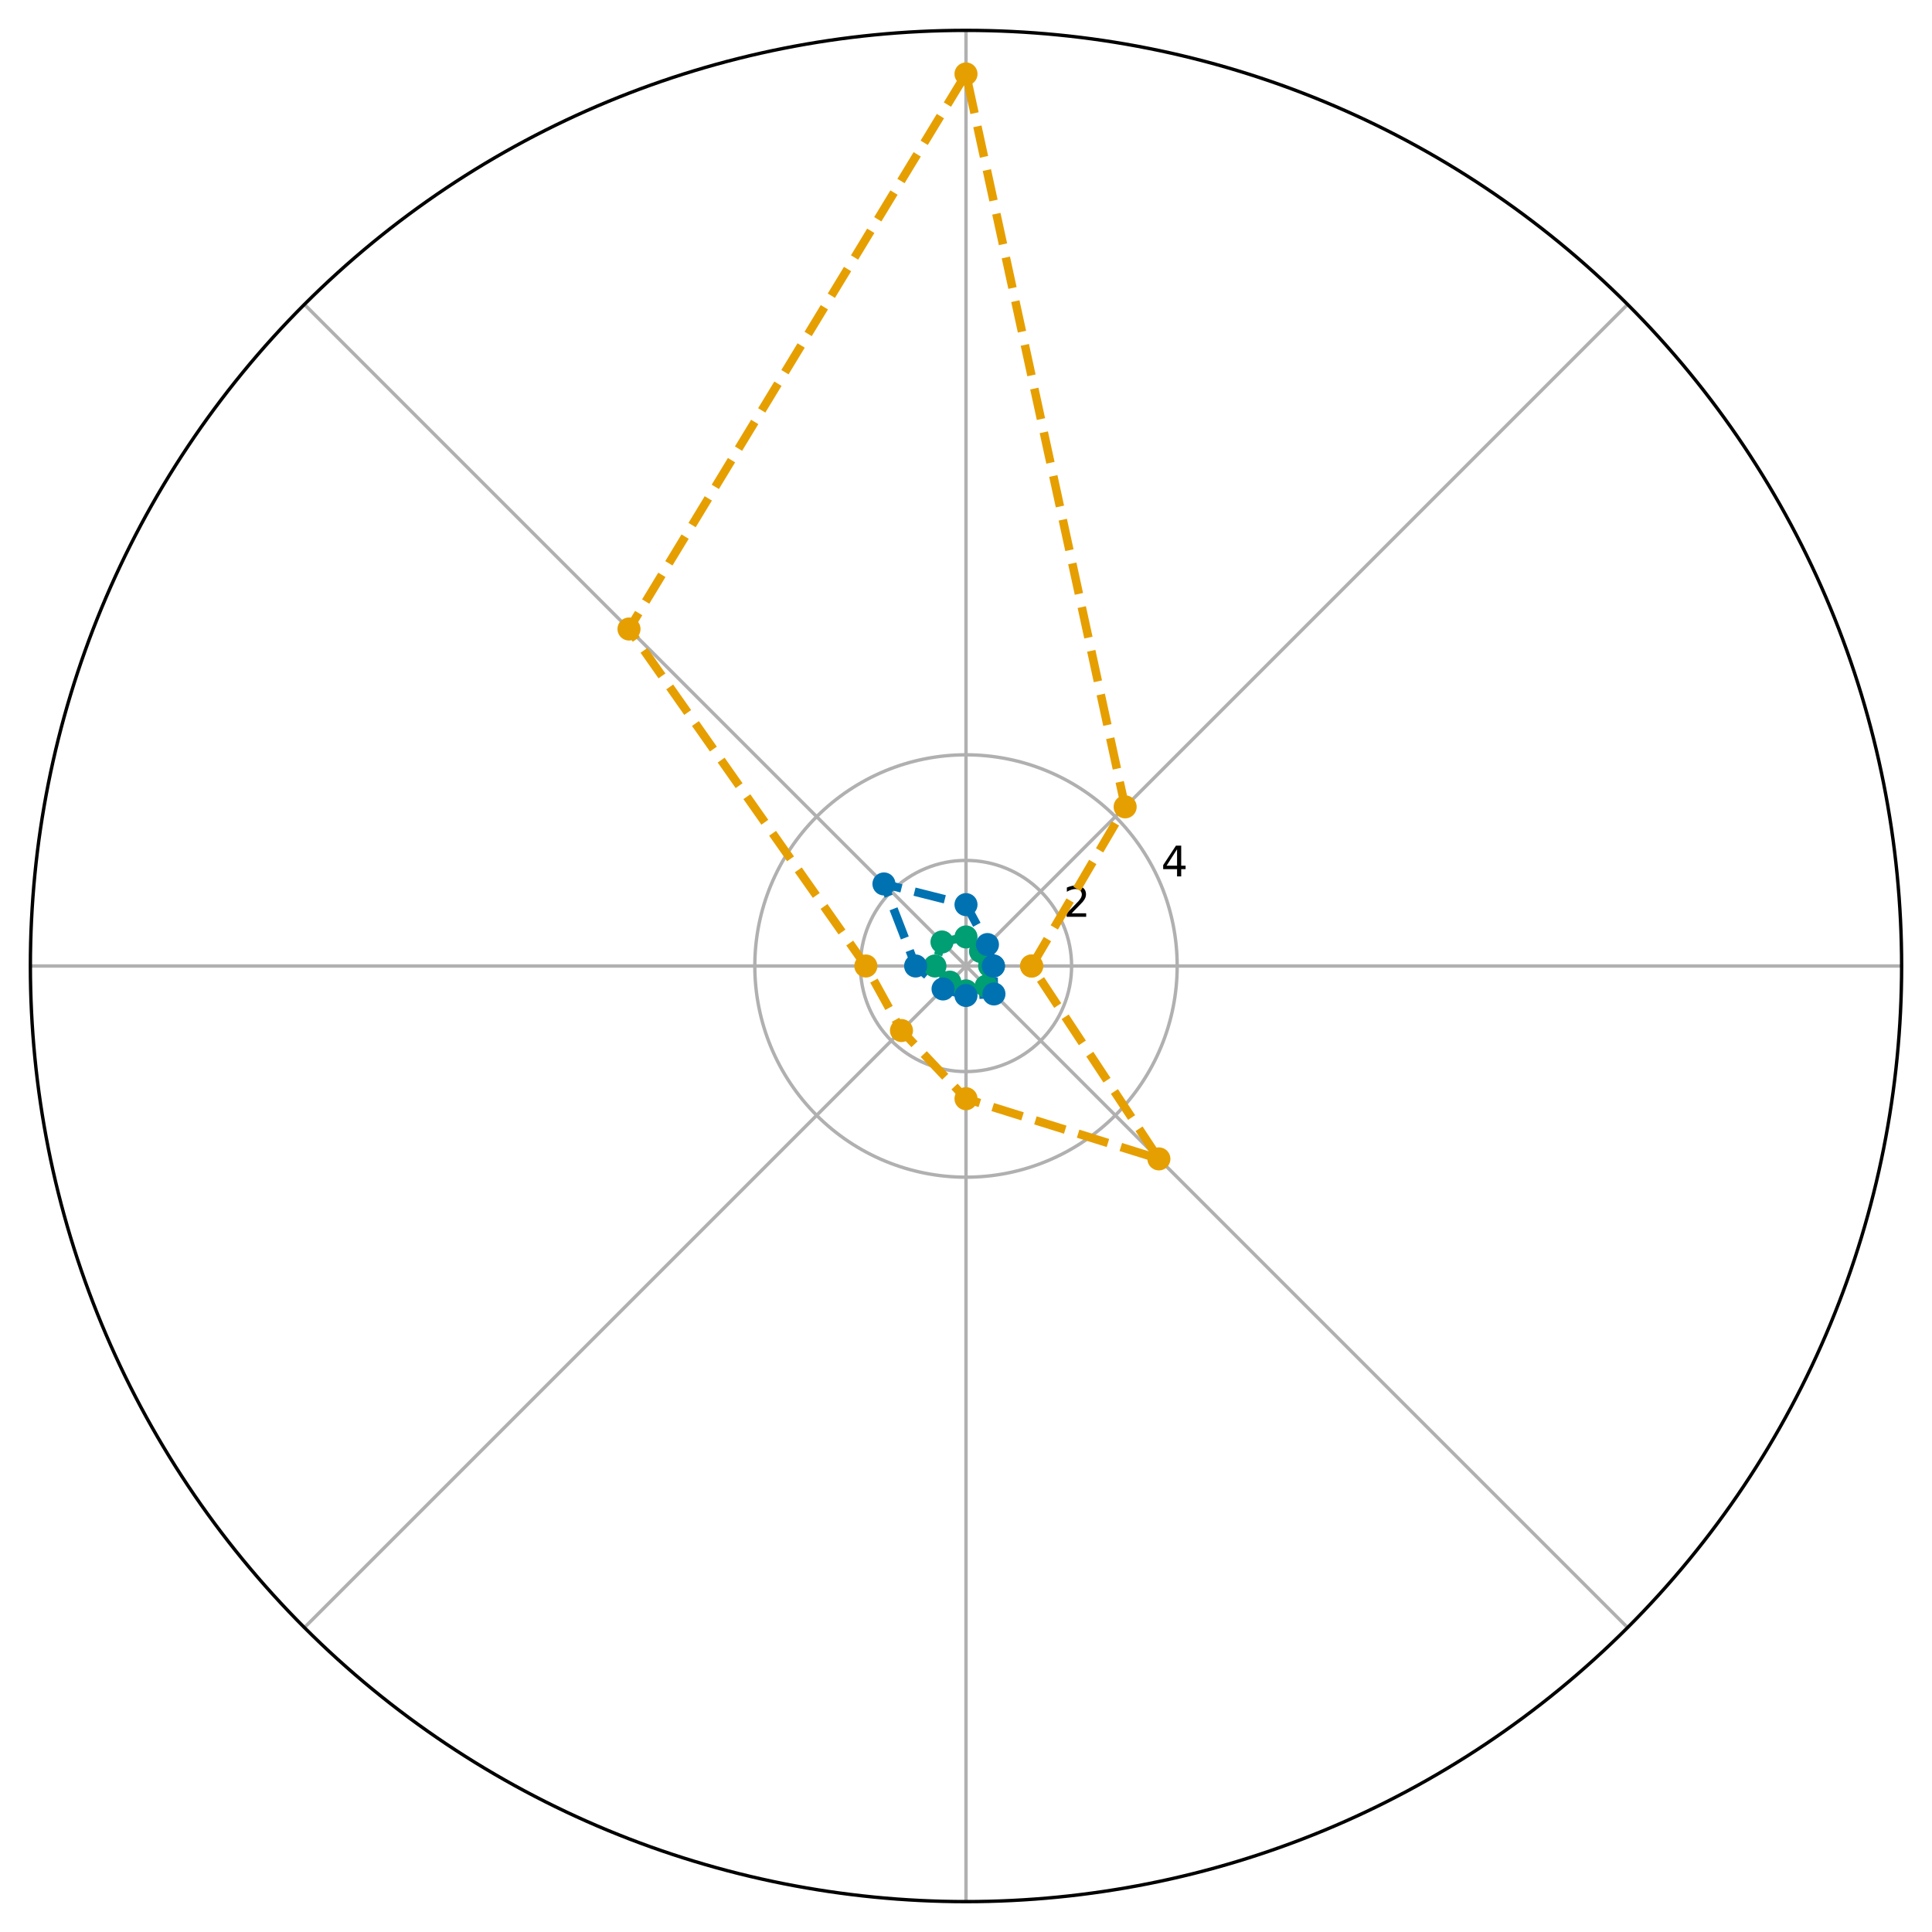
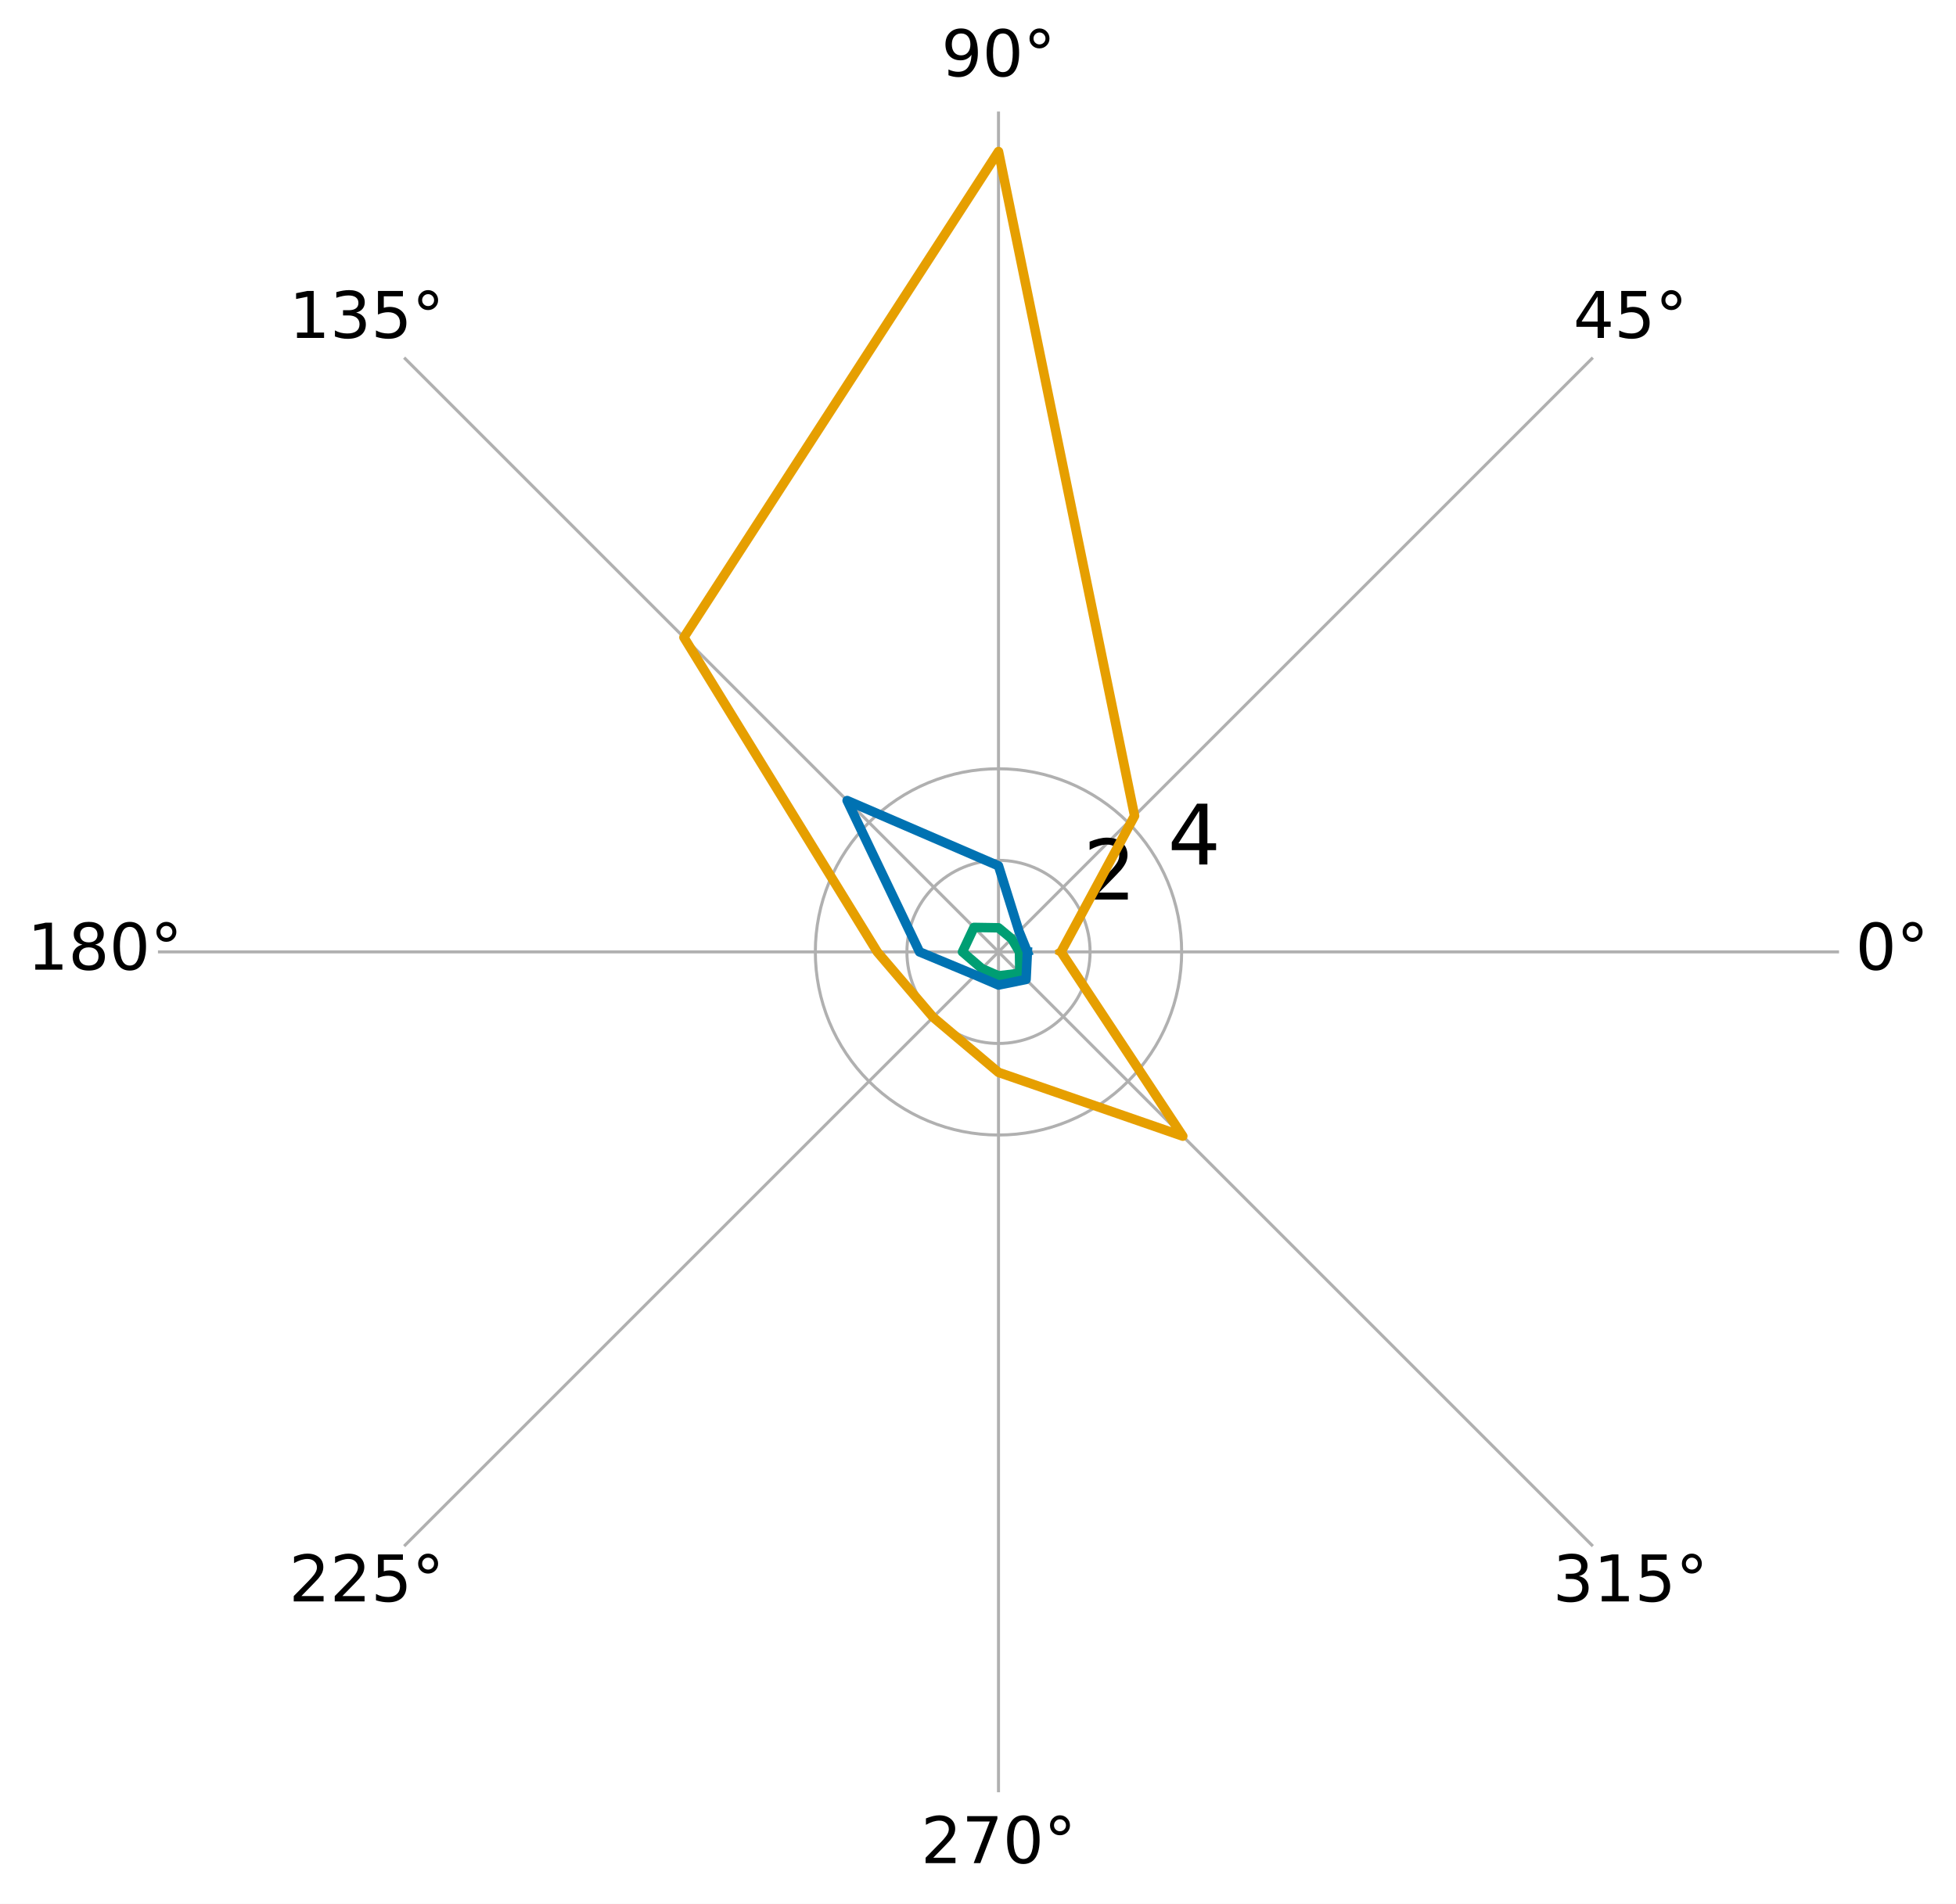
- <svg xmlns="http://www.w3.org/2000/svg" xmlns:xlink="http://www.w3.org/1999/xlink" width="457.92pt" height="457.92pt" viewBox="0 0 457.92 457.92" version="1.1">
+ <svg xmlns="http://www.w3.org/2000/svg" xmlns:xlink="http://www.w3.org/1999/xlink" width="516.053pt" height="502.373pt" viewBox="0 0 516.053 502.373" version="1.1">
  <defs>
    <style type="text/css">*{stroke-linejoin: round; stroke-linecap: butt}</style>
  </defs>
  <g id="figure_1">
    <g id="patch_1">
-       <path d="M 0 457.92  L 457.92 457.92  L 457.92 0  L 0 0  z " style="fill: #ffffff" />
+       <path d="M 0 502.373  L 516.053 502.373  L 516.053 0  L 0 0  z " style="fill: #ffffff" />
    </g>
    <g id="axes_1">
      <g id="patch_2">
-         <path d="M 450.72 228.96  C 450.72 199.839 444.984 171.001 433.84 144.096  C 422.695 117.192 406.36 92.744 385.768 72.152  C 365.176 51.56 340.728 35.225 313.824 24.08  C 286.919 12.936 258.081 7.2 228.96 7.2  C 199.839 7.2 171.001 12.936 144.096 24.08  C 117.192 35.225 92.744 51.56 72.152 72.152  C 51.56 92.744 35.225 117.192 24.08 144.096  C 12.936 171.001 7.2 199.839 7.2 228.96  C 7.2 258.081 12.936 286.919 24.08 313.824  C 35.225 340.728 51.56 365.176 72.152 385.768  C 92.744 406.36 117.192 422.695 144.096 433.84  C 171.001 444.984 199.839 450.72 228.96 450.72  C 258.081 450.72 286.919 444.984 313.824 433.84  C 340.728 422.695 365.176 406.36 385.768 385.768  C 406.36 365.176 422.695 340.728 433.84 313.824  C 444.984 286.919 450.72 258.081 450.72 228.96  M 228.96 228.96  C 228.96 228.96 228.96 228.96 228.96 228.96  C 228.96 228.96 228.96 228.96 228.96 228.96  C 228.96 228.96 228.96 228.96 228.96 228.96  C 228.96 228.96 228.96 228.96 228.96 228.96  C 228.96 228.96 228.96 228.96 228.96 228.96  C 228.96 228.96 228.96 228.96 228.96 228.96  C 228.96 228.96 228.96 228.96 228.96 228.96  C 228.96 228.96 228.96 228.96 228.96 228.96  C 228.96 228.96 228.96 228.96 228.96 228.96  C 228.96 228.96 228.96 228.96 228.96 228.96  C 228.96 228.96 228.96 228.96 228.96 228.96  C 228.96 228.96 228.96 228.96 228.96 228.96  C 228.96 228.96 228.96 228.96 228.96 228.96  C 228.96 228.96 228.96 228.96 228.96 228.96  C 228.96 228.96 228.96 228.96 228.96 228.96  C 228.96 228.96 228.96 228.96 228.96 228.96  z " style="fill: #ffffff" />
+         <path d="M 485.194 251.186  C 485.194 222.065 479.458 193.227 468.314 166.323  C 457.17 139.418 440.834 114.97 420.242 94.378  C 399.651 73.787 375.203 57.451 348.298 46.307  C 321.394 35.163 292.556 29.426 263.434 29.426  C 234.313 29.426 205.475 35.163 178.57 46.307  C 151.666 57.451 127.218 73.787 106.626 94.378  C 86.035 114.97 69.699 139.418 58.555 166.323  C 47.411 193.227 41.674 222.065 41.674 251.186  C 41.674 280.308 47.411 309.146 58.555 336.05  C 69.699 362.955 86.035 387.403 106.626 407.994  C 127.218 428.586 151.666 444.922 178.57 456.066  C 205.475 467.21 234.313 472.946 263.434 472.946  C 292.556 472.946 321.394 467.21 348.298 456.066  C 375.203 444.922 399.651 428.586 420.242 407.994  C 440.834 387.403 457.17 362.955 468.314 336.05  C 479.458 309.146 485.194 280.308 485.194 251.186  M 263.434 251.186  C 263.434 251.186 263.434 251.186 263.434 251.186  C 263.434 251.186 263.434 251.186 263.434 251.186  C 263.434 251.186 263.434 251.186 263.434 251.186  C 263.434 251.186 263.434 251.186 263.434 251.186  C 263.434 251.186 263.434 251.186 263.434 251.186  C 263.434 251.186 263.434 251.186 263.434 251.186  C 263.434 251.186 263.434 251.186 263.434 251.186  C 263.434 251.186 263.434 251.186 263.434 251.186  C 263.434 251.186 263.434 251.186 263.434 251.186  C 263.434 251.186 263.434 251.186 263.434 251.186  C 263.434 251.186 263.434 251.186 263.434 251.186  C 263.434 251.186 263.434 251.186 263.434 251.186  C 263.434 251.186 263.434 251.186 263.434 251.186  C 263.434 251.186 263.434 251.186 263.434 251.186  C 263.434 251.186 263.434 251.186 263.434 251.186  C 263.434 251.186 263.434 251.186 263.434 251.186  z " style="fill: #ffffff" />
      </g>
      <g id="matplotlib.axis_1">
        <g id="xtick_1">
          <g id="line2d_1">
-             <path d="M 228.96 228.96  L 450.72 228.96  " clip-path="url(#p5a16e5574c)" style="fill: none; stroke: #b0b0b0; stroke-width: 0.8; stroke-linecap: square" />
+             <path d="M 263.434 251.186  L 485.194 251.186  " clip-path="url(#pf66a0ee536)" style="fill: none; stroke: #b0b0b0; stroke-width: 0.8; stroke-linecap: square" />
+           </g>
+           <g id="text_1">
+             <g transform="translate(489.5362 255.8773) scale(0.17 -0.17)">
+               <defs>
+                 <path id="DejaVuSans-30" d="M 2034 4250  Q 1547 4250 1301 3770  Q 1056 3291 1056 2328  Q 1056 1369 1301 889  Q 1547 409 2034 409  Q 2525 409 2770 889  Q 3016 1369 3016 2328  Q 3016 3291 2770 3770  Q 2525 4250 2034 4250  z M 2034 4750  Q 2819 4750 3233 4129  Q 3647 3509 3647 2328  Q 3647 1150 3233 529  Q 2819 -91 2034 -91  Q 1250 -91 836 529  Q 422 1150 422 2328  Q 422 3509 836 4129  Q 1250 4750 2034 4750  z " transform="scale(0.015625)" />
+                 <path id="DejaVuSans-b0" d="M 1600 4347  Q 1350 4347 1178 4173  Q 1006 4000 1006 3750  Q 1006 3503 1178 3333  Q 1350 3163 1600 3163  Q 1850 3163 2022 3333  Q 2194 3503 2194 3750  Q 2194 3997 2020 4172  Q 1847 4347 1600 4347  z M 1600 4750  Q 1800 4750 1984 4673  Q 2169 4597 2303 4453  Q 2447 4313 2519 4134  Q 2591 3956 2591 3750  Q 2591 3338 2302 3052  Q 2013 2766 1594 2766  Q 1172 2766 890 3047  Q 609 3328 609 3750  Q 609 4169 896 4459  Q 1184 4750 1600 4750  z " transform="scale(0.015625)" />
+               </defs>
+               <use xlink:href="#DejaVuSans-30" />
+               <use xlink:href="#DejaVuSans-b0" transform="translate(63.62305 0)" />
+             </g>
          </g>
        </g>
        <g id="xtick_2">
          <g id="line2d_2">
-             <path d="M 228.96 228.96  L 385.768 72.152  " clip-path="url(#p5a16e5574c)" style="fill: none; stroke: #b0b0b0; stroke-width: 0.8; stroke-linecap: square" />
+             <path d="M 263.434 251.186  L 420.242 94.378  " clip-path="url(#pf66a0ee536)" style="fill: none; stroke: #b0b0b0; stroke-width: 0.8; stroke-linecap: square" />
+           </g>
+           <g id="text_2">
+             <g transform="translate(415.0756 89.16985) scale(0.17 -0.17)">
+               <defs>
+                 <path id="DejaVuSans-34" d="M 2419 4116  L 825 1625  L 2419 1625  L 2419 4116  z M 2253 4666  L 3047 4666  L 3047 1625  L 3713 1625  L 3713 1100  L 3047 1100  L 3047 0  L 2419 0  L 2419 1100  L 313 1100  L 313 1709  L 2253 4666  z " transform="scale(0.015625)" />
+                 <path id="DejaVuSans-35" d="M 691 4666  L 3169 4666  L 3169 4134  L 1269 4134  L 1269 2991  Q 1406 3038 1543 3061  Q 1681 3084 1819 3084  Q 2600 3084 3056 2656  Q 3513 2228 3513 1497  Q 3513 744 3044 326  Q 2575 -91 1722 -91  Q 1428 -91 1123 -41  Q 819 9 494 109  L 494 744  Q 775 591 1075 516  Q 1375 441 1709 441  Q 2250 441 2565 725  Q 2881 1009 2881 1497  Q 2881 1984 2565 2268  Q 2250 2553 1709 2553  Q 1456 2553 1204 2497  Q 953 2441 691 2322  L 691 4666  z " transform="scale(0.015625)" />
+               </defs>
+               <use xlink:href="#DejaVuSans-34" />
+               <use xlink:href="#DejaVuSans-35" transform="translate(63.62305 0)" />
+               <use xlink:href="#DejaVuSans-b0" transform="translate(127.2461 0)" />
+             </g>
          </g>
        </g>
        <g id="xtick_3">
          <g id="line2d_3">
-             <path d="M 228.96 228.96  L 228.96 7.2  " clip-path="url(#p5a16e5574c)" style="fill: none; stroke: #b0b0b0; stroke-width: 0.8; stroke-linecap: square" />
+             <path d="M 263.434 251.186  L 263.434 29.426  " clip-path="url(#pf66a0ee536)" style="fill: none; stroke: #b0b0b0; stroke-width: 0.8; stroke-linecap: square" />
+           </g>
+           <g id="text_3">
+             <g transform="translate(248.3681 20.11734) scale(0.17 -0.17)">
+               <defs>
+                 <path id="DejaVuSans-39" d="M 703 97  L 703 672  Q 941 559 1184 500  Q 1428 441 1663 441  Q 2288 441 2617 861  Q 2947 1281 2994 2138  Q 2813 1869 2534 1725  Q 2256 1581 1919 1581  Q 1219 1581 811 2004  Q 403 2428 403 3163  Q 403 3881 828 4315  Q 1253 4750 1959 4750  Q 2769 4750 3195 4129  Q 3622 3509 3622 2328  Q 3622 1225 3098 567  Q 2575 -91 1691 -91  Q 1453 -91 1209 -44  Q 966 3 703 97  z M 1959 2075  Q 2384 2075 2632 2365  Q 2881 2656 2881 3163  Q 2881 3666 2632 3958  Q 2384 4250 1959 4250  Q 1534 4250 1286 3958  Q 1038 3666 1038 3163  Q 1038 2656 1286 2365  Q 1534 2075 1959 2075  z " transform="scale(0.015625)" />
+               </defs>
+               <use xlink:href="#DejaVuSans-39" />
+               <use xlink:href="#DejaVuSans-30" transform="translate(63.62305 0)" />
+               <use xlink:href="#DejaVuSans-b0" transform="translate(127.2461 0)" />
+             </g>
          </g>
        </g>
        <g id="xtick_4">
          <g id="line2d_4">
-             <path d="M 228.96 228.96  L 72.152 72.152  " clip-path="url(#p5a16e5574c)" style="fill: none; stroke: #b0b0b0; stroke-width: 0.8; stroke-linecap: square" />
+             <path d="M 263.434 251.186  L 106.626 94.378  " clip-path="url(#pf66a0ee536)" style="fill: none; stroke: #b0b0b0; stroke-width: 0.8; stroke-linecap: square" />
+           </g>
+           <g id="text_4">
+             <g transform="translate(76.2525 89.16985) scale(0.17 -0.17)">
+               <defs>
+                 <path id="DejaVuSans-31" d="M 794 531  L 1825 531  L 1825 4091  L 703 3866  L 703 4441  L 1819 4666  L 2450 4666  L 2450 531  L 3481 531  L 3481 0  L 794 0  L 794 531  z " transform="scale(0.015625)" />
+                 <path id="DejaVuSans-33" d="M 2597 2516  Q 3050 2419 3304 2112  Q 3559 1806 3559 1356  Q 3559 666 3084 287  Q 2609 -91 1734 -91  Q 1441 -91 1130 -33  Q 819 25 488 141  L 488 750  Q 750 597 1062 519  Q 1375 441 1716 441  Q 2309 441 2620 675  Q 2931 909 2931 1356  Q 2931 1769 2642 2001  Q 2353 2234 1838 2234  L 1294 2234  L 1294 2753  L 1863 2753  Q 2328 2753 2575 2939  Q 2822 3125 2822 3475  Q 2822 3834 2567 4026  Q 2313 4219 1838 4219  Q 1578 4219 1281 4162  Q 984 4106 628 3988  L 628 4550  Q 988 4650 1302 4700  Q 1616 4750 1894 4750  Q 2613 4750 3031 4423  Q 3450 4097 3450 3541  Q 3450 3153 3228 2886  Q 3006 2619 2597 2516  z " transform="scale(0.015625)" />
+               </defs>
+               <use xlink:href="#DejaVuSans-31" />
+               <use xlink:href="#DejaVuSans-33" transform="translate(63.62305 0)" />
+               <use xlink:href="#DejaVuSans-35" transform="translate(127.2461 0)" />
+               <use xlink:href="#DejaVuSans-b0" transform="translate(190.8691 0)" />
+             </g>
          </g>
        </g>
        <g id="xtick_5">
          <g id="line2d_5">
-             <path d="M 228.96 228.96  L 7.2 228.96  " clip-path="url(#p5a16e5574c)" style="fill: none; stroke: #b0b0b0; stroke-width: 0.8; stroke-linecap: square" />
+             <path d="M 263.434 251.186  L 41.674 251.186  " clip-path="url(#pf66a0ee536)" style="fill: none; stroke: #b0b0b0; stroke-width: 0.8; stroke-linecap: square" />
+           </g>
+           <g id="text_5">
+             <g transform="translate(7.2 255.8773) scale(0.17 -0.17)">
+               <defs>
+                 <path id="DejaVuSans-38" d="M 2034 2216  Q 1584 2216 1326 1975  Q 1069 1734 1069 1313  Q 1069 891 1326 650  Q 1584 409 2034 409  Q 2484 409 2743 651  Q 3003 894 3003 1313  Q 3003 1734 2745 1975  Q 2488 2216 2034 2216  z M 1403 2484  Q 997 2584 770 2862  Q 544 3141 544 3541  Q 544 4100 942 4425  Q 1341 4750 2034 4750  Q 2731 4750 3128 4425  Q 3525 4100 3525 3541  Q 3525 3141 3298 2862  Q 3072 2584 2669 2484  Q 3125 2378 3379 2068  Q 3634 1759 3634 1313  Q 3634 634 3220 271  Q 2806 -91 2034 -91  Q 1263 -91 848 271  Q 434 634 434 1313  Q 434 1759 690 2068  Q 947 2378 1403 2484  z M 1172 3481  Q 1172 3119 1398 2916  Q 1625 2713 2034 2713  Q 2441 2713 2670 2916  Q 2900 3119 2900 3481  Q 2900 3844 2670 4047  Q 2441 4250 2034 4250  Q 1625 4250 1398 4047  Q 1172 3844 1172 3481  z " transform="scale(0.015625)" />
+               </defs>
+               <use xlink:href="#DejaVuSans-31" />
+               <use xlink:href="#DejaVuSans-38" transform="translate(63.62305 0)" />
+               <use xlink:href="#DejaVuSans-30" transform="translate(127.2461 0)" />
+               <use xlink:href="#DejaVuSans-b0" transform="translate(190.8691 0)" />
+             </g>
          </g>
        </g>
        <g id="xtick_6">
          <g id="line2d_6">
-             <path d="M 228.96 228.96  L 72.152 385.768  " clip-path="url(#p5a16e5574c)" style="fill: none; stroke: #b0b0b0; stroke-width: 0.8; stroke-linecap: square" />
+             <path d="M 263.434 251.186  L 106.626 407.994  " clip-path="url(#pf66a0ee536)" style="fill: none; stroke: #b0b0b0; stroke-width: 0.8; stroke-linecap: square" />
+           </g>
+           <g id="text_6">
+             <g transform="translate(76.2525 422.5848) scale(0.17 -0.17)">
+               <defs>
+                 <path id="DejaVuSans-32" d="M 1228 531  L 3431 531  L 3431 0  L 469 0  L 469 531  Q 828 903 1448 1529  Q 2069 2156 2228 2338  Q 2531 2678 2651 2914  Q 2772 3150 2772 3378  Q 2772 3750 2511 3984  Q 2250 4219 1831 4219  Q 1534 4219 1204 4116  Q 875 4013 500 3803  L 500 4441  Q 881 4594 1212 4672  Q 1544 4750 1819 4750  Q 2544 4750 2975 4387  Q 3406 4025 3406 3419  Q 3406 3131 3298 2873  Q 3191 2616 2906 2266  Q 2828 2175 2409 1742  Q 1991 1309 1228 531  z " transform="scale(0.015625)" />
+               </defs>
+               <use xlink:href="#DejaVuSans-32" />
+               <use xlink:href="#DejaVuSans-32" transform="translate(63.62305 0)" />
+               <use xlink:href="#DejaVuSans-35" transform="translate(127.2461 0)" />
+               <use xlink:href="#DejaVuSans-b0" transform="translate(190.8691 0)" />
+             </g>
          </g>
        </g>
        <g id="xtick_7">
          <g id="line2d_7">
-             <path d="M 228.96 228.96  L 228.96 450.72  " clip-path="url(#p5a16e5574c)" style="fill: none; stroke: #b0b0b0; stroke-width: 0.8; stroke-linecap: square" />
+             <path d="M 263.434 251.186  L 263.434 472.946  " clip-path="url(#pf66a0ee536)" style="fill: none; stroke: #b0b0b0; stroke-width: 0.8; stroke-linecap: square" />
+           </g>
+           <g id="text_7">
+             <g transform="translate(242.96 491.6373) scale(0.17 -0.17)">
+               <defs>
+                 <path id="DejaVuSans-37" d="M 525 4666  L 3525 4666  L 3525 4397  L 1831 0  L 1172 0  L 2766 4134  L 525 4134  L 525 4666  z " transform="scale(0.015625)" />
+               </defs>
+               <use xlink:href="#DejaVuSans-32" />
+               <use xlink:href="#DejaVuSans-37" transform="translate(63.62305 0)" />
+               <use xlink:href="#DejaVuSans-30" transform="translate(127.2461 0)" />
+               <use xlink:href="#DejaVuSans-b0" transform="translate(190.8691 0)" />
+             </g>
          </g>
        </g>
        <g id="xtick_8">
          <g id="line2d_8">
-             <path d="M 228.96 228.96  L 385.768 385.768  " clip-path="url(#p5a16e5574c)" style="fill: none; stroke: #b0b0b0; stroke-width: 0.8; stroke-linecap: square" />
+             <path d="M 263.434 251.186  L 420.242 407.994  " clip-path="url(#pf66a0ee536)" style="fill: none; stroke: #b0b0b0; stroke-width: 0.8; stroke-linecap: square" />
+           </g>
+           <g id="text_8">
+             <g transform="translate(409.6675 422.5848) scale(0.17 -0.17)">
+               <use xlink:href="#DejaVuSans-33" />
+               <use xlink:href="#DejaVuSans-31" transform="translate(63.62305 0)" />
+               <use xlink:href="#DejaVuSans-35" transform="translate(127.2461 0)" />
+               <use xlink:href="#DejaVuSans-b0" transform="translate(190.8691 0)" />
+             </g>
          </g>
        </g>
      </g>
      <g id="matplotlib.axis_2">
        <g id="ytick_1">
          <g id="line2d_9">
-             <path d="M 253.988 228.96  C 253.988 225.673 253.341 222.419 252.083 219.382  C 250.825 216.346 248.982 213.586 246.658 211.262  C 244.334 208.938 241.574 207.095 238.538 205.837  C 235.501 204.579 232.247 203.932 228.96 203.932  C 225.673 203.932 222.419 204.579 219.382 205.837  C 216.346 207.095 213.586 208.938 211.262 211.262  C 208.938 213.586 207.095 216.346 205.837 219.382  C 204.579 222.419 203.932 225.673 203.932 228.96  C 203.932 232.247 204.579 235.501 205.837 238.538  C 207.095 241.574 208.938 244.334 211.262 246.658  C 213.586 248.982 216.346 250.825 219.382 252.083  C 222.419 253.341 225.673 253.988 228.96 253.988  C 232.247 253.988 235.501 253.341 238.538 252.083  C 241.574 250.825 244.334 248.982 246.658 246.658  C 248.982 244.334 250.825 241.574 252.083 238.538  C 253.341 235.501 253.988 232.247 253.988 228.96  " clip-path="url(#p5a16e5574c)" style="fill: none; stroke: #b0b0b0; stroke-width: 0.8; stroke-linecap: square" />
+             <path d="M 287.596 251.186  C 287.596 248.014 286.971 244.872 285.757 241.94  C 284.542 239.009 282.763 236.345 280.519 234.102  C 278.276 231.858 275.612 230.078 272.681 228.864  C 269.749 227.65 266.607 227.025 263.434 227.025  C 260.262 227.025 257.12 227.65 254.188 228.864  C 251.257 230.078 248.593 231.858 246.35 234.102  C 244.106 236.345 242.326 239.009 241.112 241.94  C 239.898 244.872 239.273 248.014 239.273 251.186  C 239.273 254.359 239.898 257.501 241.112 260.433  C 242.326 263.364 244.106 266.028 246.35 268.271  C 248.593 270.515 251.257 272.294 254.188 273.509  C 257.12 274.723 260.262 275.348 263.434 275.348  C 266.607 275.348 269.749 274.723 272.681 273.509  C 275.612 272.294 278.276 270.515 280.519 268.271  C 282.763 266.028 284.542 263.364 285.757 260.433  C 286.971 257.501 287.596 254.359 287.596 251.186  " clip-path="url(#pf66a0ee536)" style="fill: none; stroke: #b0b0b0; stroke-width: 0.8; stroke-linecap: square" />
          </g>
-           <g id="text_1">
-             <g transform="translate(252.083 217.3024) scale(0.1 -0.1)">
-               <defs>
-                 <path id="DejaVuSans-32" d="M 1228 531  L 3431 531  L 3431 0  L 469 0  L 469 531  Q 828 903 1448 1529  Q 2069 2156 2228 2338  Q 2531 2678 2651 2914  Q 2772 3150 2772 3378  Q 2772 3750 2511 3984  Q 2250 4219 1831 4219  Q 1534 4219 1204 4116  Q 875 4013 500 3803  L 500 4441  Q 881 4594 1212 4672  Q 1544 4750 1819 4750  Q 2544 4750 2975 4387  Q 3406 4025 3406 3419  Q 3406 3131 3298 2873  Q 3191 2616 2906 2266  Q 2828 2175 2409 1742  Q 1991 1309 1228 531  z " transform="scale(0.015625)" />
-               </defs>
+           <g id="text_9">
+             <g transform="translate(285.7566 237.3649) scale(0.22 -0.22)">
              <use xlink:href="#DejaVuSans-32" />
            </g>
          </g>
        </g>
        <g id="ytick_2">
          <g id="line2d_10">
-             <path d="M 279.016 228.96  C 279.016 222.387 277.722 215.877 275.206 209.804  C 272.691 203.731 269.003 198.213 264.355 193.565  C 259.707 188.917 254.189 185.229 248.116 182.714  C 242.043 180.198 235.533 178.904 228.96 178.904  C 222.387 178.904 215.877 180.198 209.804 182.714  C 203.731 185.229 198.213 188.917 193.565 193.565  C 188.917 198.213 185.229 203.731 182.714 209.804  C 180.198 215.877 178.904 222.387 178.904 228.96  C 178.904 235.533 180.198 242.043 182.714 248.116  C 185.229 254.189 188.917 259.707 193.565 264.355  C 198.213 269.003 203.731 272.691 209.804 275.206  C 215.877 277.722 222.387 279.016 228.96 279.016  C 235.533 279.016 242.043 277.722 248.116 275.206  C 254.189 272.691 259.707 269.003 264.355 264.355  C 269.003 259.707 272.691 254.189 275.206 248.116  C 277.722 242.043 279.016 235.533 279.016 228.96  " clip-path="url(#p5a16e5574c)" style="fill: none; stroke: #b0b0b0; stroke-width: 0.8; stroke-linecap: square" />
+             <path d="M 311.757 251.186  C 311.757 244.841 310.507 238.557 308.079 232.694  C 305.65 226.831 302.091 221.504 297.604 217.017  C 293.117 212.53 287.789 208.97 281.927 206.542  C 276.064 204.113 269.78 202.864 263.434 202.864  C 257.089 202.864 250.805 204.113 244.942 206.542  C 239.079 208.97 233.752 212.53 229.265 217.017  C 224.778 221.504 221.218 226.831 218.79 232.694  C 216.361 238.557 215.111 244.841 215.111 251.186  C 215.111 257.532 216.361 263.816 218.79 269.679  C 221.218 275.541 224.778 280.869 229.265 285.356  C 233.752 289.843 239.079 293.403 244.942 295.831  C 250.805 298.259 257.089 299.509 263.434 299.509  C 269.78 299.509 276.064 298.259 281.927 295.831  C 287.789 293.403 293.117 289.843 297.604 285.356  C 302.091 280.869 305.65 275.541 308.079 269.679  C 310.507 263.816 311.757 257.532 311.757 251.186  " clip-path="url(#pf66a0ee536)" style="fill: none; stroke: #b0b0b0; stroke-width: 0.8; stroke-linecap: square" />
          </g>
-           <g id="text_2">
-             <g transform="translate(275.2061 207.7246) scale(0.1 -0.1)">
-               <defs>
-                 <path id="DejaVuSans-34" d="M 2419 4116  L 825 1625  L 2419 1625  L 2419 4116  z M 2253 4666  L 3047 4666  L 3047 1625  L 3713 1625  L 3713 1100  L 3047 1100  L 3047 0  L 2419 0  L 2419 1100  L 313 1100  L 313 1709  L 2253 4666  z " transform="scale(0.015625)" />
-               </defs>
+           <g id="text_10">
+             <g transform="translate(308.0789 228.1187) scale(0.22 -0.22)">
              <use xlink:href="#DejaVuSans-34" />
            </g>
          </g>
        </g>
      </g>
      <g id="line2d_11">
-         <path d="M 234.584 228.96  L 232.407 225.513  L 228.96 222.075  L 223.267 223.267  L 221.596 228.96  L 225.134 232.786  L 228.96 234.858  L 233.739 233.739  L 234.584 228.96  " clip-path="url(#p5a16e5574c)" style="fill: none; stroke-dasharray: 7.4,3.2; stroke-dashoffset: 0; stroke: #009e73; stroke-width: 2" />
+         <path d="M 268.969 251.186  L 266.903 247.717  L 263.434 244.831  L 256.974 244.726  L 253.93 251.186  L 259.034 255.587  L 263.434 257.506  L 269.058 256.81  L 268.969 251.186  " clip-path="url(#pf66a0ee536)" style="fill: none; stroke: #009e73; stroke-width: 2.5; stroke-linecap: square" />
      </g>
      <g id="line2d_12">
-         <path d="M 235.466 228.96  L 234.044 223.876  L 228.96 214.415  L 209.51 209.51  L 217.021 228.96  L 223.518 234.402  L 228.96 235.949  L 235.585 235.585  L 235.466 228.96  " clip-path="url(#p5a16e5574c)" style="fill: none; stroke-dasharray: 7.4,3.2; stroke-dashoffset: 0; stroke: #0072b2; stroke-width: 2" />
+         <path d="M 271.055 251.186  L 268.849 245.772  L 263.434 228.482  L 223.497 211.25  L 242.603 251.186  L 257.321 257.3  L 263.434 259.932  L 270.71 258.462  L 271.055 251.186  " clip-path="url(#pf66a0ee536)" style="fill: none; stroke: #0072b2; stroke-width: 2.5; stroke-linecap: square" />
      </g>
      <g id="line2d_13">
-         <path d="M 244.518 228.96  L 266.682 191.238  L 228.96 17.528  L 149.086 149.086  L 205.225 228.96  L 213.667 244.253  L 228.96 260.413  L 274.679 274.679  L 244.518 228.96  " clip-path="url(#p5a16e5574c)" style="fill: none; stroke-dasharray: 7.4,3.2; stroke-dashoffset: 0; stroke: #e69f00; stroke-width: 2" />
-       </g>
-       <g id="patch_3">
-         <path d="M 450.72 228.96  C 450.72 199.839 444.984 171.001 433.84 144.096  C 422.695 117.192 406.36 92.744 385.768 72.152  C 365.176 51.56 340.728 35.225 313.824 24.08  C 286.919 12.936 258.081 7.2 228.96 7.2  C 199.839 7.2 171.001 12.936 144.096 24.08  C 117.192 35.225 92.744 51.56 72.152 72.152  C 51.56 92.744 35.225 117.192 24.08 144.096  C 12.936 171.001 7.2 199.839 7.2 228.96  C 7.2 258.081 12.936 286.919 24.08 313.824  C 35.225 340.728 51.56 365.176 72.152 385.768  C 92.744 406.36 117.192 422.695 144.096 433.84  C 171.001 444.984 199.839 450.72 228.96 450.72  C 258.081 450.72 286.919 444.984 313.824 433.84  C 340.728 422.695 365.176 406.36 385.768 385.768  C 406.36 365.176 422.695 340.728 433.84 313.824  C 444.984 286.919 450.72 258.081 450.72 228.96  " style="fill: none; stroke: #000000; stroke-width: 0.8; stroke-linejoin: miter; stroke-linecap: square" />
-       </g>
-       <g id="PathCollection_1">
-         <defs>
-           <path id="m14652dccc2" d="M 0 2.236  C 0.593 2.236 1.162 2 1.581 1.581  C 2 1.162 2.236 0.593 2.236 0  C 2.236 -0.593 2 -1.162 1.581 -1.581  C 1.162 -2 0.593 -2.236 0 -2.236  C -0.593 -2.236 -1.162 -2 -1.581 -1.581  C -2 -1.162 -2.236 -0.593 -2.236 0  C -2.236 0.593 -2 1.162 -1.581 1.581  C -1.162 2 -0.593 2.236 0 2.236  z " style="stroke: #009e73" />
-         </defs>
-         <g clip-path="url(#p5a16e5574c)">
-           <use xlink:href="#m14652dccc2" x="234.584" y="228.96" style="fill: #009e73; stroke: #009e73" />
-           <use xlink:href="#m14652dccc2" x="232.407" y="225.513" style="fill: #009e73; stroke: #009e73" />
-           <use xlink:href="#m14652dccc2" x="228.96" y="222.075" style="fill: #009e73; stroke: #009e73" />
-           <use xlink:href="#m14652dccc2" x="223.267" y="223.267" style="fill: #009e73; stroke: #009e73" />
-           <use xlink:href="#m14652dccc2" x="221.596" y="228.96" style="fill: #009e73; stroke: #009e73" />
-           <use xlink:href="#m14652dccc2" x="225.134" y="232.786" style="fill: #009e73; stroke: #009e73" />
-           <use xlink:href="#m14652dccc2" x="228.96" y="234.858" style="fill: #009e73; stroke: #009e73" />
-           <use xlink:href="#m14652dccc2" x="233.739" y="233.739" style="fill: #009e73; stroke: #009e73" />
-           <use xlink:href="#m14652dccc2" x="234.584" y="228.96" style="fill: #009e73; stroke: #009e73" />
-         </g>
-       </g>
-       <g id="PathCollection_2">
-         <defs>
-           <path id="m70b23ed7ff" d="M 0 2.236  C 0.593 2.236 1.162 2 1.581 1.581  C 2 1.162 2.236 0.593 2.236 0  C 2.236 -0.593 2 -1.162 1.581 -1.581  C 1.162 -2 0.593 -2.236 0 -2.236  C -0.593 -2.236 -1.162 -2 -1.581 -1.581  C -2 -1.162 -2.236 -0.593 -2.236 0  C -2.236 0.593 -2 1.162 -1.581 1.581  C -1.162 2 -0.593 2.236 0 2.236  z " style="stroke: #0072b2" />
-         </defs>
-         <g clip-path="url(#p5a16e5574c)">
-           <use xlink:href="#m70b23ed7ff" x="235.466" y="228.96" style="fill: #0072b2; stroke: #0072b2" />
-           <use xlink:href="#m70b23ed7ff" x="234.044" y="223.876" style="fill: #0072b2; stroke: #0072b2" />
-           <use xlink:href="#m70b23ed7ff" x="228.96" y="214.415" style="fill: #0072b2; stroke: #0072b2" />
-           <use xlink:href="#m70b23ed7ff" x="209.51" y="209.51" style="fill: #0072b2; stroke: #0072b2" />
-           <use xlink:href="#m70b23ed7ff" x="217.021" y="228.96" style="fill: #0072b2; stroke: #0072b2" />
-           <use xlink:href="#m70b23ed7ff" x="223.518" y="234.402" style="fill: #0072b2; stroke: #0072b2" />
-           <use xlink:href="#m70b23ed7ff" x="228.96" y="235.949" style="fill: #0072b2; stroke: #0072b2" />
-           <use xlink:href="#m70b23ed7ff" x="235.585" y="235.585" style="fill: #0072b2; stroke: #0072b2" />
-           <use xlink:href="#m70b23ed7ff" x="235.466" y="228.96" style="fill: #0072b2; stroke: #0072b2" />
-         </g>
-       </g>
-       <g id="PathCollection_3">
-         <defs>
-           <path id="mad06cda2b3" d="M 0 2.236  C 0.593 2.236 1.162 2 1.581 1.581  C 2 1.162 2.236 0.593 2.236 0  C 2.236 -0.593 2 -1.162 1.581 -1.581  C 1.162 -2 0.593 -2.236 0 -2.236  C -0.593 -2.236 -1.162 -2 -1.581 -1.581  C -2 -1.162 -2.236 -0.593 -2.236 0  C -2.236 0.593 -2 1.162 -1.581 1.581  C -1.162 2 -0.593 2.236 0 2.236  z " style="stroke: #e69f00" />
-         </defs>
-         <g clip-path="url(#p5a16e5574c)">
-           <use xlink:href="#mad06cda2b3" x="244.518" y="228.96" style="fill: #e69f00; stroke: #e69f00" />
-           <use xlink:href="#mad06cda2b3" x="266.682" y="191.238" style="fill: #e69f00; stroke: #e69f00" />
-           <use xlink:href="#mad06cda2b3" x="228.96" y="17.528" style="fill: #e69f00; stroke: #e69f00" />
-           <use xlink:href="#mad06cda2b3" x="149.086" y="149.086" style="fill: #e69f00; stroke: #e69f00" />
-           <use xlink:href="#mad06cda2b3" x="205.225" y="228.96" style="fill: #e69f00; stroke: #e69f00" />
-           <use xlink:href="#mad06cda2b3" x="213.667" y="244.253" style="fill: #e69f00; stroke: #e69f00" />
-           <use xlink:href="#mad06cda2b3" x="228.96" y="260.413" style="fill: #e69f00; stroke: #e69f00" />
-           <use xlink:href="#mad06cda2b3" x="274.679" y="274.679" style="fill: #e69f00; stroke: #e69f00" />
-           <use xlink:href="#mad06cda2b3" x="244.518" y="228.96" style="fill: #e69f00; stroke: #e69f00" />
-         </g>
+         <path d="M 279.947 251.186  L 299.333 215.288  L 263.434 39.986  L 180.438 168.19  L 231.446 251.186  L 246.185 268.435  L 263.434 282.98  L 312.058 299.81  L 279.947 251.186  " clip-path="url(#pf66a0ee536)" style="fill: none; stroke: #e69f00; stroke-width: 2.5; stroke-linecap: square" />
      </g>
    </g>
  </g>
  <defs>
-     <clipPath id="p5a16e5574c">
-       <path d="M 450.72 228.96  C 450.72 199.839 444.984 171.001 433.84 144.096  C 422.695 117.192 406.36 92.744 385.768 72.152  C 365.176 51.56 340.728 35.225 313.824 24.08  C 286.919 12.936 258.081 7.2 228.96 7.2  C 199.839 7.2 171.001 12.936 144.096 24.08  C 117.192 35.225 92.744 51.56 72.152 72.152  C 51.56 92.744 35.225 117.192 24.08 144.096  C 12.936 171.001 7.2 199.839 7.2 228.96  C 7.2 258.081 12.936 286.919 24.08 313.824  C 35.225 340.728 51.56 365.176 72.152 385.768  C 92.744 406.36 117.192 422.695 144.096 433.84  C 171.001 444.984 199.839 450.72 228.96 450.72  C 258.081 450.72 286.919 444.984 313.824 433.84  C 340.728 422.695 365.176 406.36 385.768 385.768  C 406.36 365.176 422.695 340.728 433.84 313.824  C 444.984 286.919 450.72 258.081 450.72 228.96  M 228.96 228.96  C 228.96 228.96 228.96 228.96 228.96 228.96  C 228.96 228.96 228.96 228.96 228.96 228.96  C 228.96 228.96 228.96 228.96 228.96 228.96  C 228.96 228.96 228.96 228.96 228.96 228.96  C 228.96 228.96 228.96 228.96 228.96 228.96  C 228.96 228.96 228.96 228.96 228.96 228.96  C 228.96 228.96 228.96 228.96 228.96 228.96  C 228.96 228.96 228.96 228.96 228.96 228.96  C 228.96 228.96 228.96 228.96 228.96 228.96  C 228.96 228.96 228.96 228.96 228.96 228.96  C 228.96 228.96 228.96 228.96 228.96 228.96  C 228.96 228.96 228.96 228.96 228.96 228.96  C 228.96 228.96 228.96 228.96 228.96 228.96  C 228.96 228.96 228.96 228.96 228.96 228.96  C 228.96 228.96 228.96 228.96 228.96 228.96  C 228.96 228.96 228.96 228.96 228.96 228.96  z " />
+     <clipPath id="pf66a0ee536">
+       <path d="M 485.194 251.186  C 485.194 222.065 479.458 193.227 468.314 166.323  C 457.17 139.418 440.834 114.97 420.242 94.378  C 399.651 73.787 375.203 57.451 348.298 46.307  C 321.394 35.163 292.556 29.426 263.434 29.426  C 234.313 29.426 205.475 35.163 178.57 46.307  C 151.666 57.451 127.218 73.787 106.626 94.378  C 86.035 114.97 69.699 139.418 58.555 166.323  C 47.411 193.227 41.674 222.065 41.674 251.186  C 41.674 280.308 47.411 309.146 58.555 336.05  C 69.699 362.955 86.035 387.403 106.626 407.994  C 127.218 428.586 151.666 444.922 178.57 456.066  C 205.475 467.21 234.313 472.946 263.434 472.946  C 292.556 472.946 321.394 467.21 348.298 456.066  C 375.203 444.922 399.651 428.586 420.242 407.994  C 440.834 387.403 457.17 362.955 468.314 336.05  C 479.458 309.146 485.194 280.308 485.194 251.186  M 263.434 251.186  C 263.434 251.186 263.434 251.186 263.434 251.186  C 263.434 251.186 263.434 251.186 263.434 251.186  C 263.434 251.186 263.434 251.186 263.434 251.186  C 263.434 251.186 263.434 251.186 263.434 251.186  C 263.434 251.186 263.434 251.186 263.434 251.186  C 263.434 251.186 263.434 251.186 263.434 251.186  C 263.434 251.186 263.434 251.186 263.434 251.186  C 263.434 251.186 263.434 251.186 263.434 251.186  C 263.434 251.186 263.434 251.186 263.434 251.186  C 263.434 251.186 263.434 251.186 263.434 251.186  C 263.434 251.186 263.434 251.186 263.434 251.186  C 263.434 251.186 263.434 251.186 263.434 251.186  C 263.434 251.186 263.434 251.186 263.434 251.186  C 263.434 251.186 263.434 251.186 263.434 251.186  C 263.434 251.186 263.434 251.186 263.434 251.186  C 263.434 251.186 263.434 251.186 263.434 251.186  z " />
    </clipPath>
  </defs>
</svg>
